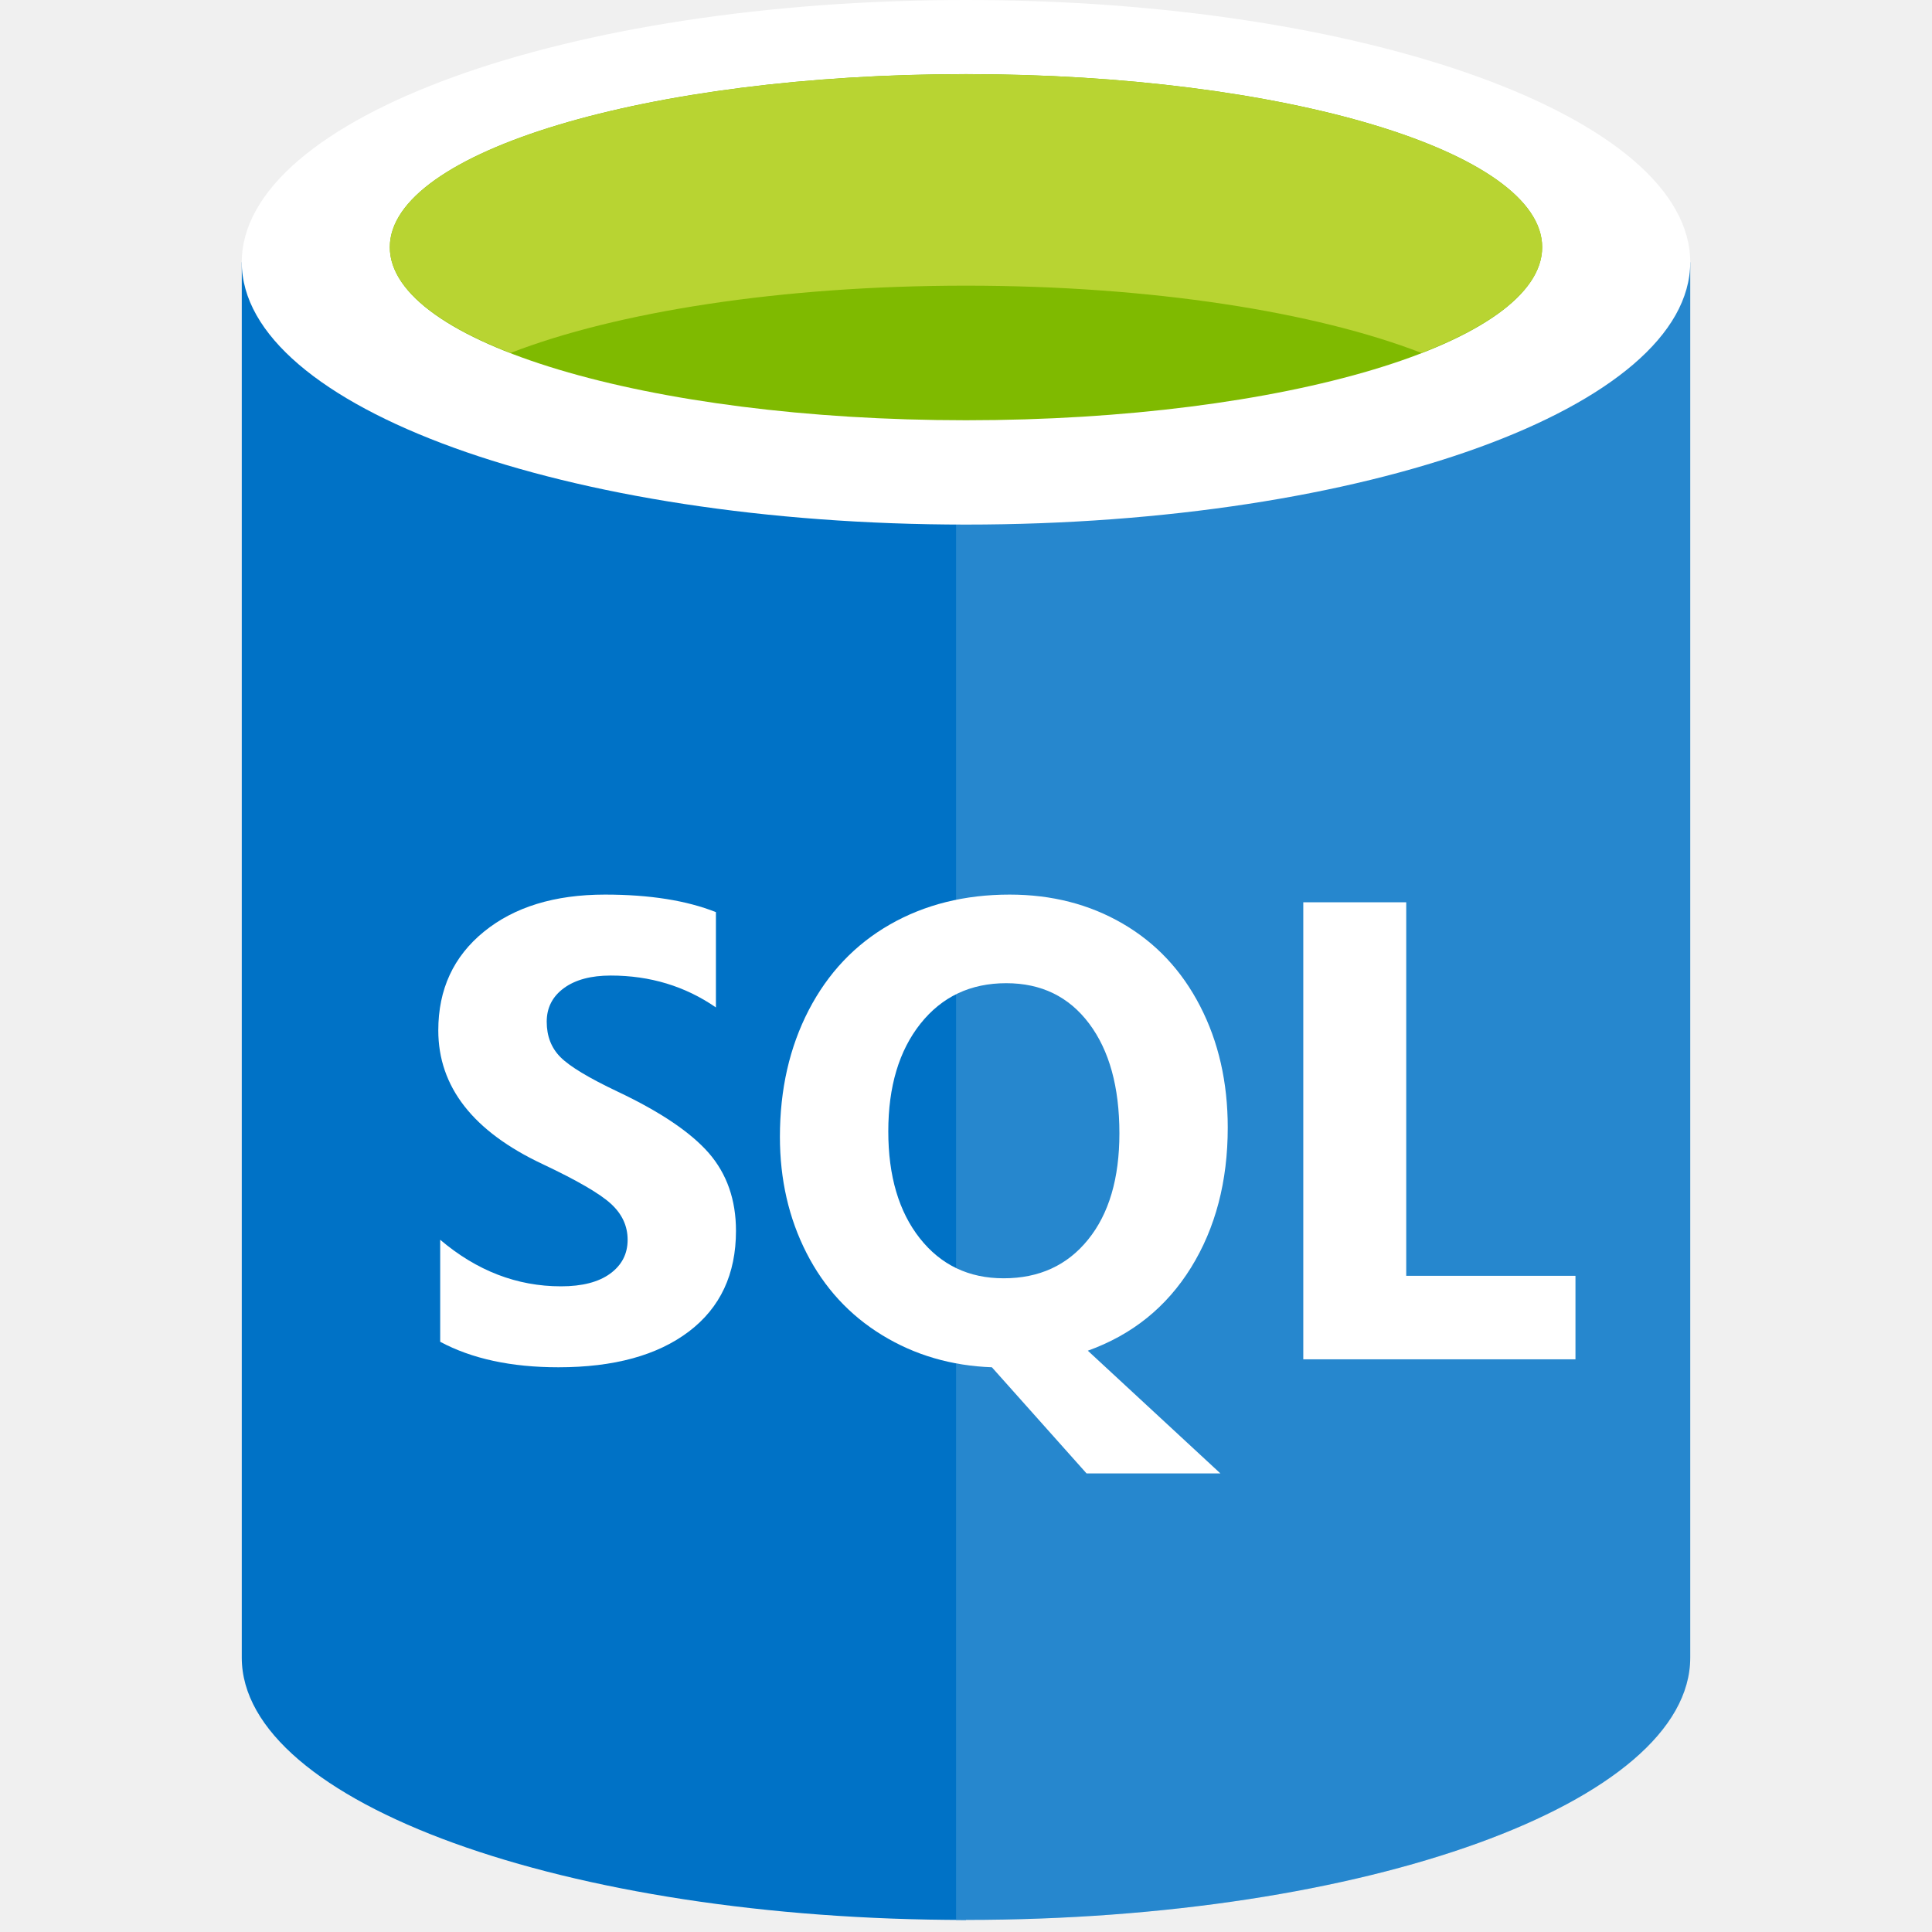
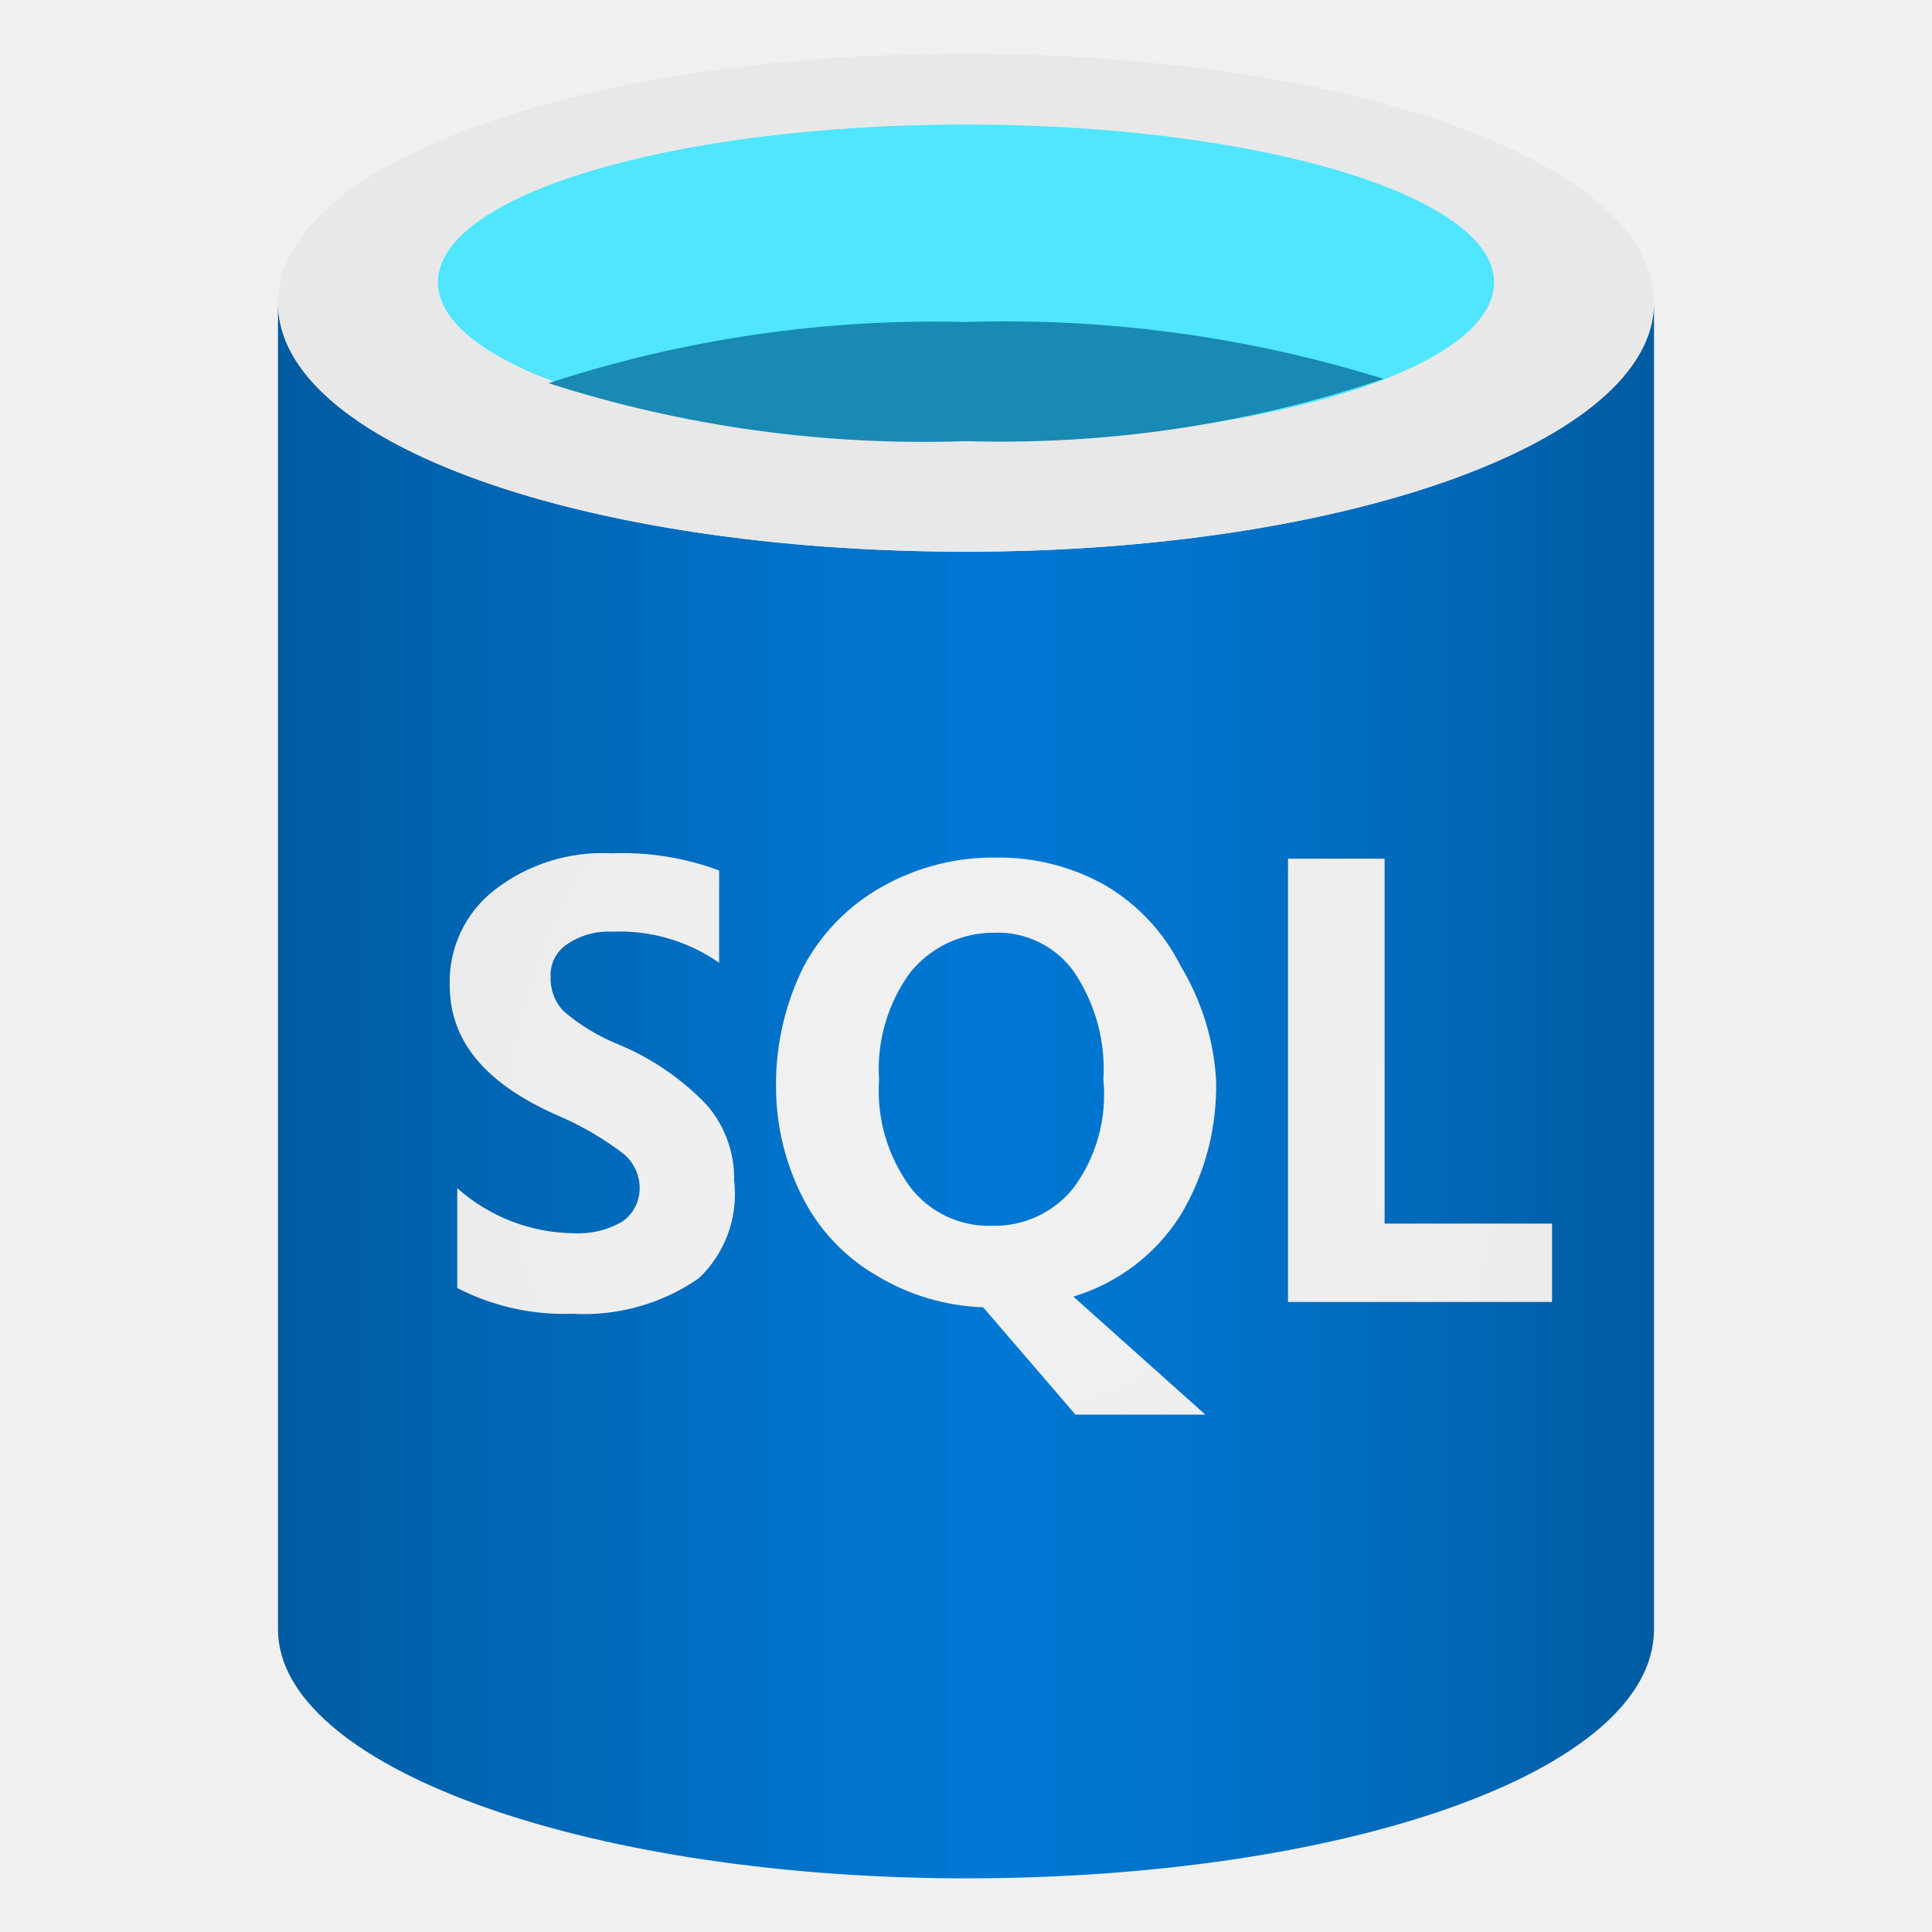
- <svg xmlns="http://www.w3.org/2000/svg" version="1.1" id="Layer_1" x="0px" y="0px" width="50px" height="50px" viewBox="-0.5 0.5 50 50" enable-background="new -0.5 0.5 50 50" xml:space="preserve">
-   <path fill="#0072C6" d="M5.757,7.288v36.111c0,3.749,8.392,6.789,18.743,6.789v-42.9C24.5,7.288,5.757,7.288,5.757,7.288z" />
-   <path fill="#0072C6" d="M24.243,50.187H24.5c10.351,0,18.743-3.038,18.743-6.788V7.288h-19V50.187z" />
-   <path opacity="0.15" fill="#FFFFFF" d="M24.243,50.187H24.5c10.351,0,18.743-3.038,18.743-6.788V7.288h-19V50.187z" />
-   <path fill="#FFFFFF" d="M43.243,7.288c0,3.749-8.392,6.788-18.743,6.788S5.757,11.037,5.757,7.288S14.149,0.5,24.5,0.5  S43.243,3.539,43.243,7.288" />
-   <path fill="#7FBA00" d="M39.411,6.897c0,2.475-6.676,4.479-14.911,4.479S9.588,9.372,9.588,6.897c0-2.474,6.677-4.479,14.912-4.479  S39.411,4.423,39.411,6.897" />
-   <path fill="#B8D432" d="M36.287,9.634c1.952-0.757,3.125-1.705,3.125-2.735c0-2.475-6.676-4.48-14.912-4.48  c-8.235,0-14.911,2.005-14.911,4.48c0,1.03,1.173,1.978,3.125,2.735C15.44,8.576,19.7,7.893,24.5,7.893  C29.301,7.893,33.559,8.576,36.287,9.634" />
-   <path fill="#FFFFFF" d="M18.547,32.354c0,1.122-0.407,1.991-1.221,2.607c-0.814,0.616-1.938,0.924-3.373,0.924  c-1.221,0-2.241-0.22-3.061-0.66v-2.64c0.946,0.803,1.988,1.205,3.126,1.205c0.55,0,0.975-0.11,1.275-0.33s0.45-0.511,0.45-0.875  c0-0.357-0.144-0.668-0.433-0.932s-0.876-0.605-1.761-1.023c-1.804-0.846-2.706-2.002-2.706-3.464c0-1.061,0.393-1.912,1.18-2.553  c0.786-0.64,1.831-0.961,3.134-0.961c1.155,0,2.111,0.152,2.871,0.454v2.466c-0.797-0.55-1.705-0.825-2.722-0.825  c-0.511,0-0.915,0.108-1.212,0.325c-0.297,0.218-0.445,0.508-0.445,0.87c0,0.374,0.119,0.681,0.359,0.92  c0.239,0.239,0.73,0.535,1.472,0.887c1.106,0.523,1.893,1.053,2.364,1.592C18.312,30.881,18.547,31.552,18.547,32.354z" />
-   <path fill="#FFFFFF" d="M31.274,29.682c0,1.391-0.317,2.599-0.949,3.621c-0.633,1.023-1.523,1.74-2.672,2.153l3.431,3.176H27.62  l-2.45-2.747c-1.05-0.038-1.998-0.316-2.842-0.833c-0.844-0.516-1.496-1.225-1.955-2.124s-0.689-1.902-0.689-3.007  c0-1.226,0.249-2.319,0.746-3.279c0.498-0.96,1.197-1.698,2.099-2.215c0.902-0.516,1.935-0.775,3.102-0.775  c1.088,0,2.063,0.25,2.924,0.751c0.86,0.5,1.528,1.212,2.004,2.136C31.036,27.463,31.274,28.511,31.274,29.682z M28.47,29.831  c0-1.199-0.261-2.146-0.784-2.842s-1.237-1.044-2.145-1.044c-0.924,0-1.663,0.349-2.219,1.047c-0.555,0.699-0.833,1.628-0.833,2.788  c0,1.155,0.272,2.077,0.816,2.767c0.545,0.69,1.267,1.035,2.169,1.035c0.919,0,1.647-0.334,2.186-1.002  C28.2,31.913,28.47,30.996,28.47,29.831z" />
-   <polygon fill="#FFFFFF" points="40.273,35.679 33.229,35.679 33.229,23.851 35.893,23.851 35.893,33.518 40.273,33.518 " />
+ <svg xmlns="http://www.w3.org/2000/svg" version="1.1" data-type="165" id="FxSymbol0-0ed" focusable="false" role="presentation" class="" data-islogo="true" viewBox="0 0 18 18">
+   <defs id="defs43" />
+   <g id="g38">
+     <defs id="defs26">
+       <radialGradient gradientUnits="userSpaceOnUse" r="7.07" cy="10.57" cx="9.36" id="aec9219a-e0d6-4db5-b9da-e04bccb38492">
+         <stop id="stop4" stop-color="#f2f2f2" offset="0" />
+         <stop id="stop6" stop-color="#eee" offset=".58" />
+         <stop id="stop8" stop-color="#e6e6e6" offset="1" />
+       </radialGradient>
+       <linearGradient gradientUnits="userSpaceOnUse" y2="10.16" x2="15.41" y1="10.16" x1="2.59" id="2cd58c85-8c17-4518-a234-881b046986cf">
+         <stop id="stop11" stop-color="#005ba1" offset="0" />
+         <stop id="stop13" stop-color="#0060a9" offset=".07" />
+         <stop id="stop15" stop-color="#0071c8" offset=".36" />
+         <stop id="stop17" stop-color="#0078d4" offset=".52" />
+         <stop id="stop19" stop-color="#0074cd" offset=".64" />
+         <stop id="stop21" stop-color="#006abb" offset=".82" />
+         <stop id="stop23" stop-color="#005ba1" offset="1" />
+       </linearGradient>
+     </defs>
+     <path id="path28" fill="url(#2cd58c85-8c17-4518-a234-881b046986cf)" d="M9 5.14c-3.54 0-6.41-1-6.41-2.32v12.36c0 1.27 2.82 2.3 6.32 2.32H9c3.54 0 6.41-1 6.41-2.32V2.82c0 1.29-2.87 2.32-6.41 2.32z" />
+     <path id="path30" fill="#e8e8e8" d="M15.41 2.82c0 1.29-2.87 2.32-6.41 2.32s-6.41-1-6.41-2.32S5.46.5 9 .5s6.41 1 6.41 2.32" />
+     <path id="path32" fill="#50e6ff" d="M13.92 2.63c0 .82-2.21 1.48-4.92 1.48s-4.92-.66-4.92-1.48S6.29 1.16 9 1.16s4.92.66 4.92 1.47" />
+     <path id="path34" fill="#198ab3" d="M9 3a11.55 11.55 0 0 0-3.89.57A11.42 11.42 0 0 0 9 4.11a11.15 11.15 0 0 0 3.89-.58A11.84 11.84 0 0 0 9 3z" />
+     <path id="path36" fill="url(#aec9219a-e0d6-4db5-b9da-e04bccb38492)" d="M12.9 11.4V8H12v4.13h2.46v-.73zM5.76 9.73a1.83 1.83 0 0 1-.51-.31.44.44 0 0 1-.12-.32.34.34 0 0 1 .15-.3.68.68 0 0 1 .42-.12 1.62 1.62 0 0 1 1 .29v-.86a2.58 2.58 0 0 0-1-.16 1.64 1.64 0 0 0-1.09.34 1.08 1.08 0 0 0-.42.89c0 .51.32.91 1 1.21a2.88 2.88 0 0 1 .62.36.42.42 0 0 1 .15.32.38.38 0 0 1-.16.31.81.81 0 0 1-.45.11 1.66 1.66 0 0 1-1.09-.42V12a2.17 2.17 0 0 0 1.07.24 1.88 1.88 0 0 0 1.18-.33 1.08 1.08 0 0 0 .33-.91 1.05 1.05 0 0 0-.25-.7 2.42 2.42 0 0 0-.83-.57zM11 11.32a2.34 2.34 0 0 0 .33-1.26A2.32 2.32 0 0 0 11 9a1.81 1.81 0 0 0-.7-.75 2 2 0 0 0-1-.26 2.11 2.11 0 0 0-1.08.27 1.86 1.86 0 0 0-.73.74 2.46 2.46 0 0 0-.26 1.14 2.26 2.26 0 0 0 .24 1 1.76 1.76 0 0 0 .69.74 2.06 2.06 0 0 0 1 .3l.86 1h1.21L10 12.08a1.79 1.79 0 0 0 1-.76zm-1-.25a.94.94 0 0 1-.76.35.92.92 0 0 1-.76-.36 1.52 1.52 0 0 1-.29-1 1.53 1.53 0 0 1 .29-1 1 1 0 0 1 .78-.37.87.87 0 0 1 .75.37 1.62 1.62 0 0 1 .27 1 1.46 1.46 0 0 1-.28 1.01z" />
+   </g>
</svg>
